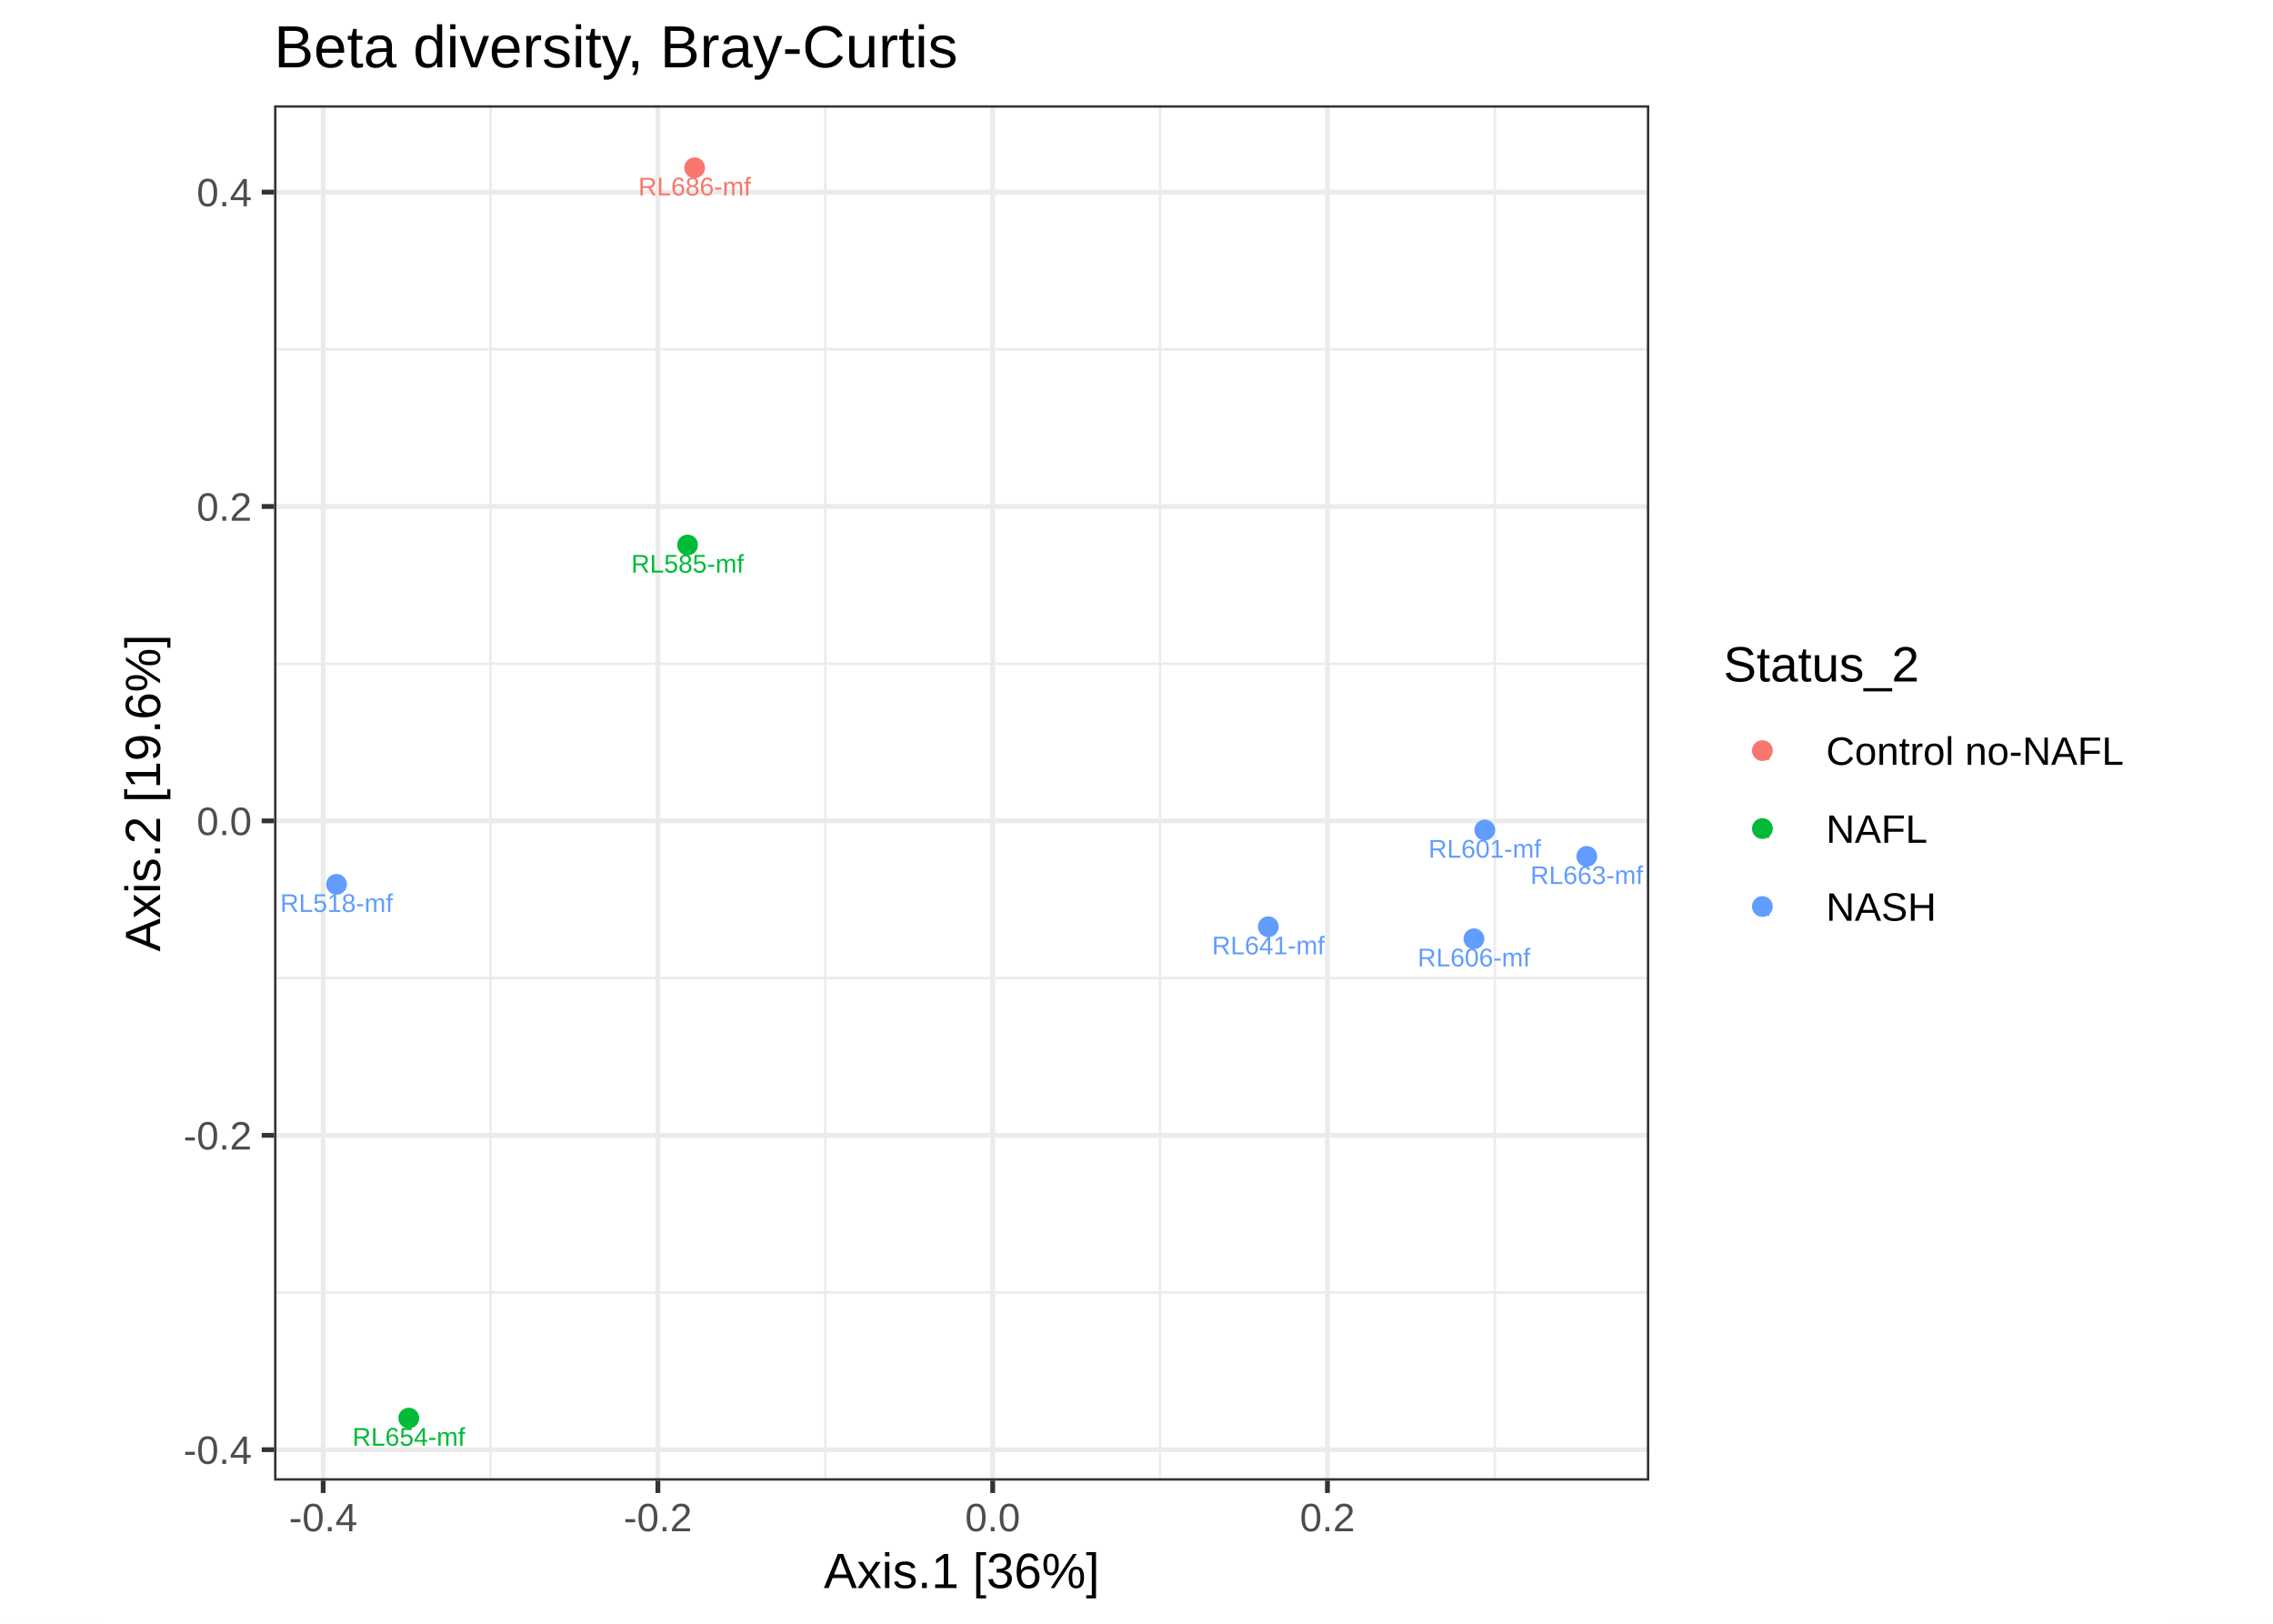
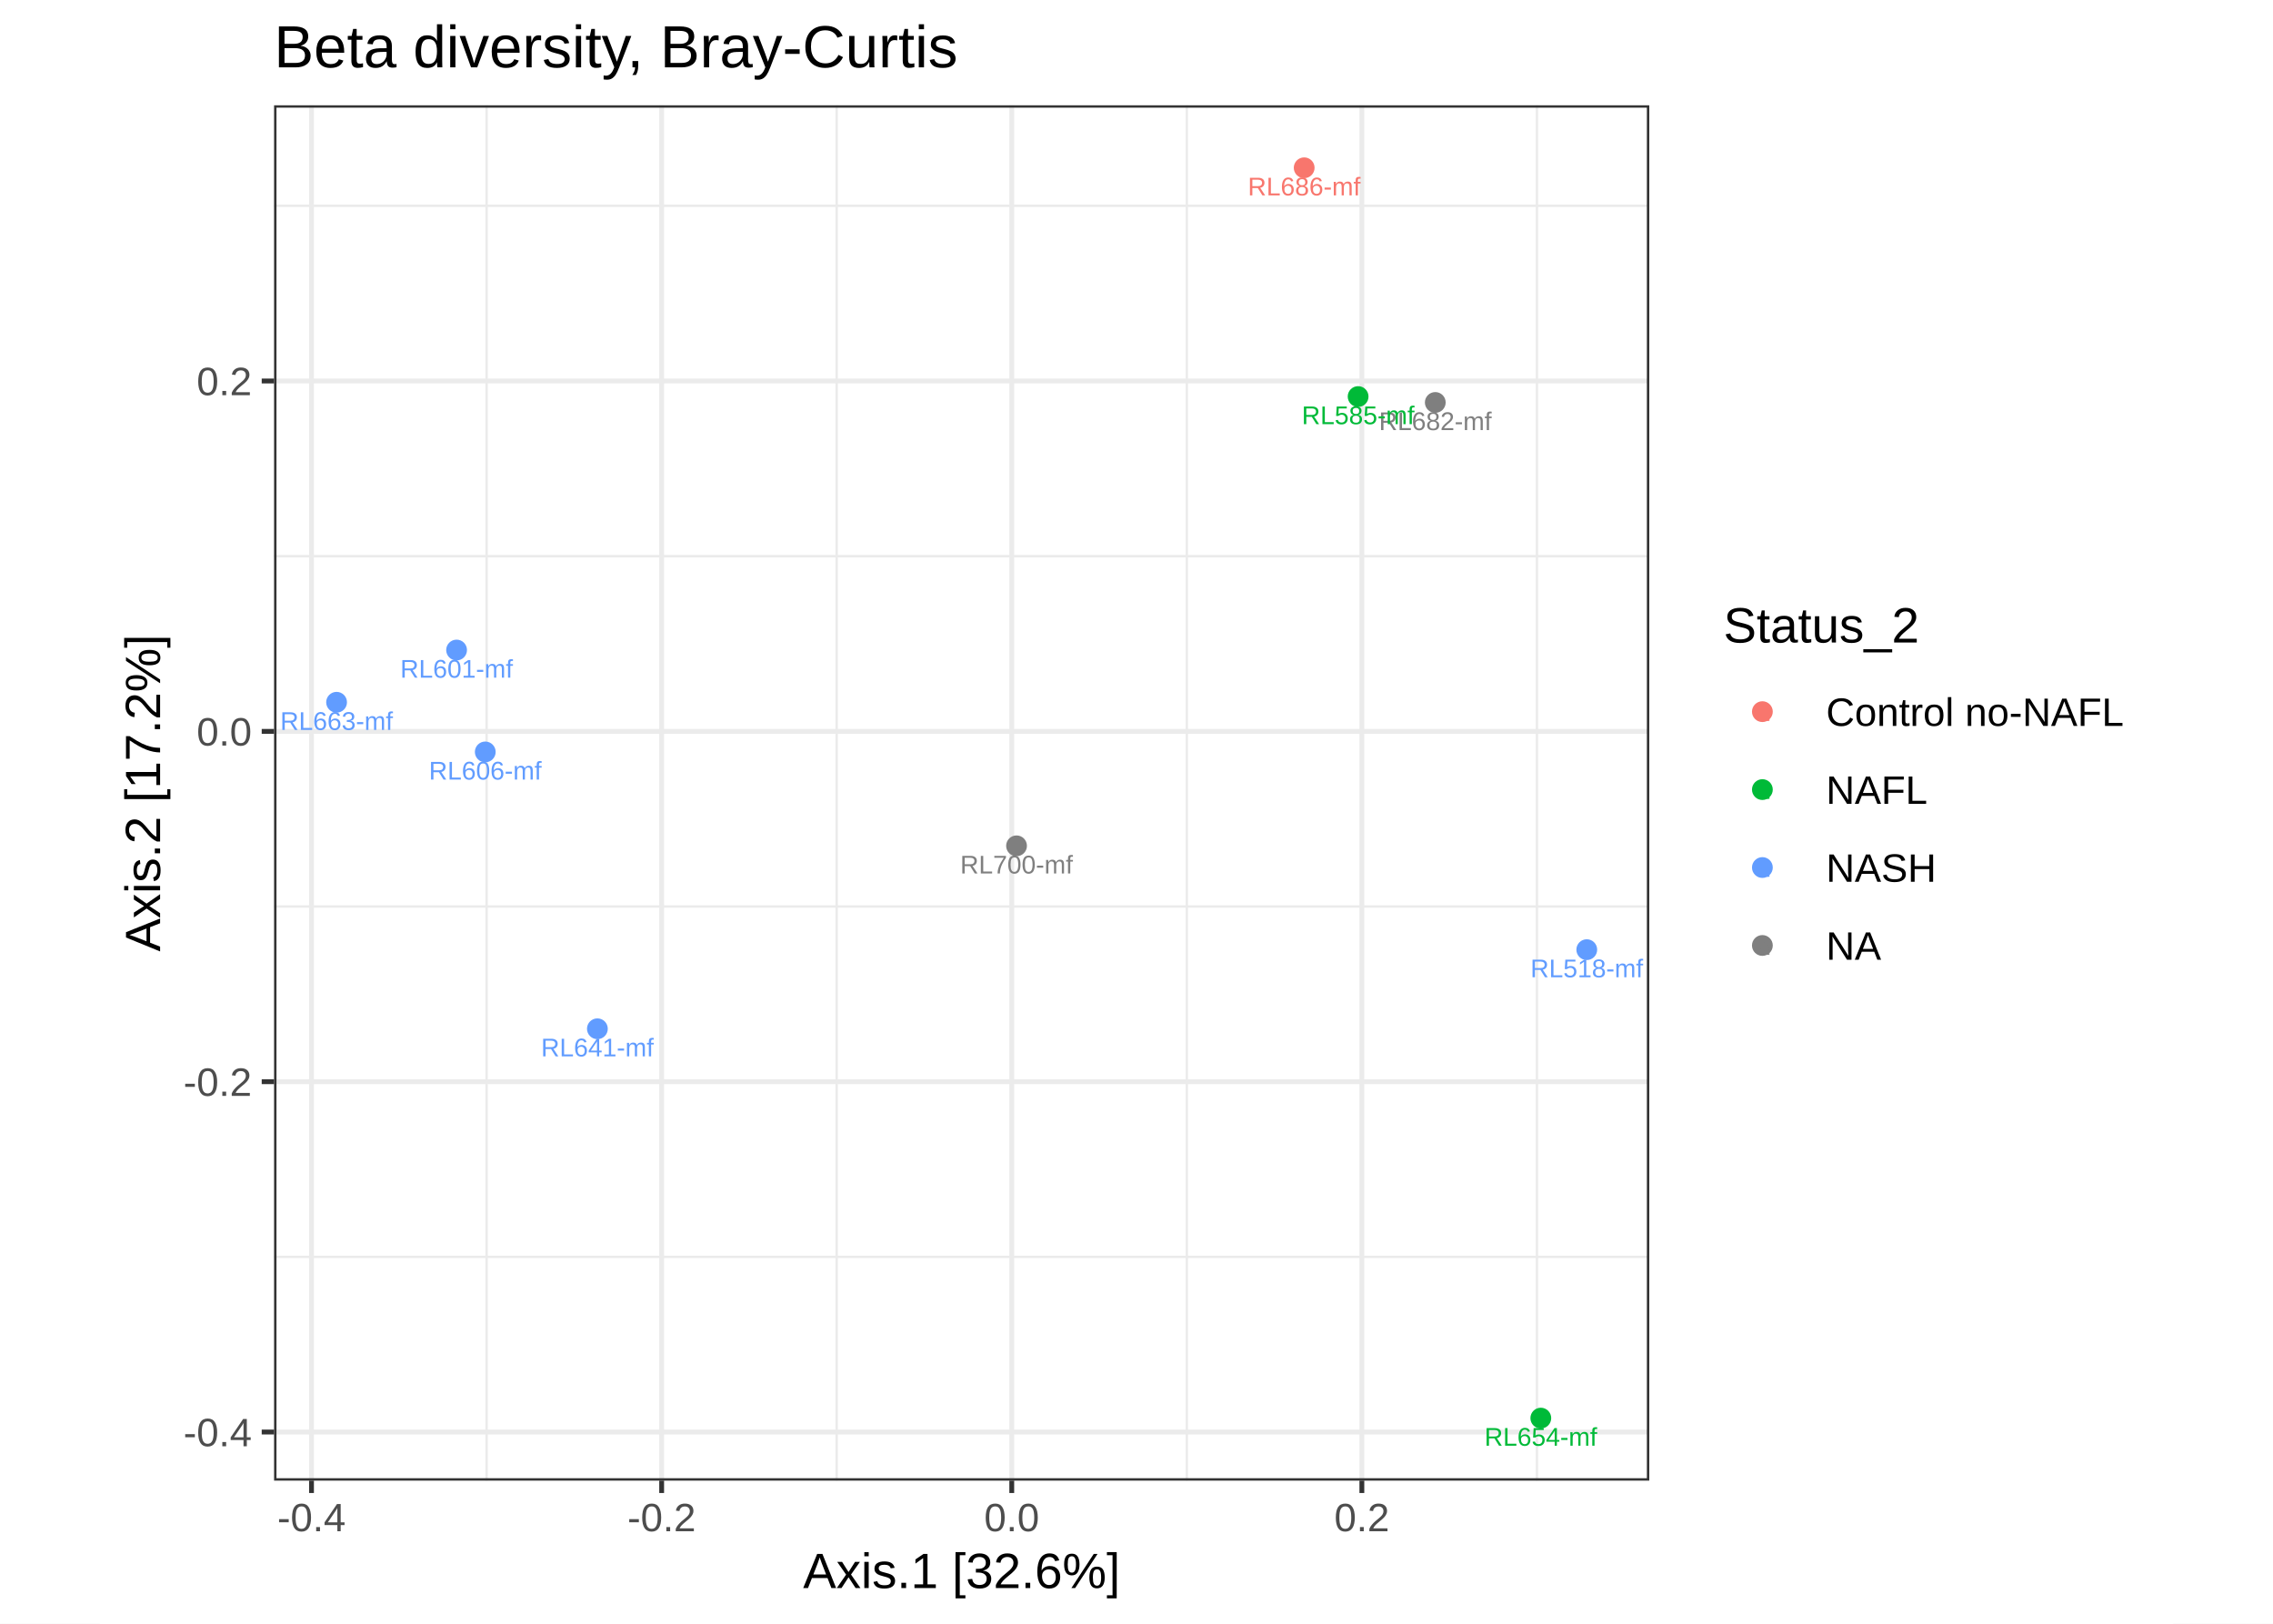
<svg xmlns="http://www.w3.org/2000/svg" class="svglite" width="504.00pt" height="360.00pt" viewBox="0 0 504.00 360.00">
  <defs>
    <style type="text/css">
    .svglite line, .svglite polyline, .svglite polygon, .svglite path, .svglite rect, .svglite circle {
      fill: none;
      stroke: #000000;
      stroke-linecap: round;
      stroke-linejoin: round;
      stroke-miterlimit: 10.00;
    }
    .svglite text {
      white-space: pre;
    }
  </style>
  </defs>
  <rect width="100%" height="100%" style="stroke: none; fill: #FFFFFF;" />
  <defs>
    <clipPath id="cpMC4wMHw1MDQuMDB8MC4wMHwzNjAuMDA=">
      <rect x="0.00" y="0.00" width="504.00" height="360.00" />
    </clipPath>
  </defs>
  <g clip-path="url(#cpMC4wMHw1MDQuMDB8MC4wMHwzNjAuMDA=)">
</g>
  <defs>
    <clipPath id="cpMjIuMTN8NDgxLjg3fDAuMDB8MzYwLjAw">
      <rect x="22.13" y="0.00" width="459.74" height="360.00" />
    </clipPath>
  </defs>
  <g clip-path="url(#cpMjIuMTN8NDgxLjg3fDAuMDB8MzYwLjAw)">
    <rect x="22.13" y="0.00" width="459.74" height="360.00" style="stroke-width: 1.07; stroke: #FFFFFF; fill: #FFFFFF;" />
  </g>
  <g clip-path="url(#cpMC4wMHw1MDQuMDB8MC4wMHwzNjAuMDA=)">
</g>
  <defs>
    <clipPath id="cpNjAuNzd8MzY1LjcwfDIzLjM0fDMyOC4yNw==">
      <rect x="60.77" y="23.34" width="304.93" height="304.93" />
    </clipPath>
  </defs>
  <g clip-path="url(#cpNjAuNzd8MzY1LjcwfDIzLjM0fDMyOC4yNw==)">
    <rect x="60.77" y="23.34" width="304.93" height="304.93" style="stroke-width: 1.07; stroke: none; fill: #FFFFFF;" />
-     <polyline points="60.77,286.56 365.70,286.56 " style="stroke-width: 0.53; stroke: #EBEBEB; stroke-linecap: butt;" />
-     <polyline points="60.77,216.85 365.70,216.85 " style="stroke-width: 0.53; stroke: #EBEBEB; stroke-linecap: butt;" />
-     <polyline points="60.77,147.15 365.70,147.15 " style="stroke-width: 0.53; stroke: #EBEBEB; stroke-linecap: butt;" />
-     <polyline points="60.77,77.44 365.70,77.44 " style="stroke-width: 0.53; stroke: #EBEBEB; stroke-linecap: butt;" />
-     <polyline points="108.77,328.27 108.77,23.34 " style="stroke-width: 0.53; stroke: #EBEBEB; stroke-linecap: butt;" />
-     <polyline points="183.00,328.27 183.00,23.34 " style="stroke-width: 0.53; stroke: #EBEBEB; stroke-linecap: butt;" />
-     <polyline points="257.22,328.27 257.22,23.34 " style="stroke-width: 0.53; stroke: #EBEBEB; stroke-linecap: butt;" />
-     <polyline points="331.45,328.27 331.45,23.34 " style="stroke-width: 0.53; stroke: #EBEBEB; stroke-linecap: butt;" />
-     <polyline points="60.77,321.41 365.70,321.41 " style="stroke-width: 1.07; stroke: #EBEBEB; stroke-linecap: butt;" />
-     <polyline points="60.77,251.71 365.70,251.71 " style="stroke-width: 1.07; stroke: #EBEBEB; stroke-linecap: butt;" />
-     <polyline points="60.77,182.00 365.70,182.00 " style="stroke-width: 1.07; stroke: #EBEBEB; stroke-linecap: butt;" />
-     <polyline points="60.77,112.29 365.70,112.29 " style="stroke-width: 1.07; stroke: #EBEBEB; stroke-linecap: butt;" />
-     <polyline points="60.77,42.59 365.70,42.59 " style="stroke-width: 1.07; stroke: #EBEBEB; stroke-linecap: butt;" />
-     <polyline points="71.66,328.27 71.66,23.34 " style="stroke-width: 1.07; stroke: #EBEBEB; stroke-linecap: butt;" />
-     <polyline points="145.88,328.27 145.88,23.34 " style="stroke-width: 1.07; stroke: #EBEBEB; stroke-linecap: butt;" />
-     <polyline points="220.11,328.27 220.11,23.34 " style="stroke-width: 1.07; stroke: #EBEBEB; stroke-linecap: butt;" />
-     <polyline points="294.34,328.27 294.34,23.34 " style="stroke-width: 1.07; stroke: #EBEBEB; stroke-linecap: butt;" />
-     <circle cx="154.03" cy="37.20" r="1.95" style="stroke-width: 0.71; stroke: #F8766D; fill: #F8766D;" />
-     <circle cx="351.84" cy="189.87" r="1.95" style="stroke-width: 0.71; stroke: #619CFF; fill: #619CFF;" />
-     <circle cx="90.64" cy="314.41" r="1.95" style="stroke-width: 0.71; stroke: #00BA38; fill: #00BA38;" />
-     <circle cx="281.23" cy="205.47" r="1.95" style="stroke-width: 0.71; stroke: #619CFF; fill: #619CFF;" />
-     <circle cx="326.82" cy="208.14" r="1.95" style="stroke-width: 0.71; stroke: #619CFF; fill: #619CFF;" />
-     <circle cx="329.23" cy="184.03" r="1.95" style="stroke-width: 0.71; stroke: #619CFF; fill: #619CFF;" />
-     <circle cx="152.46" cy="120.83" r="1.95" style="stroke-width: 0.71; stroke: #00BA38; fill: #00BA38;" />
-     <circle cx="74.63" cy="196.07" r="1.95" style="stroke-width: 0.71; stroke: #619CFF; fill: #619CFF;" />
-     <text x="154.03" y="43.32" text-anchor="middle" style="font-size: 5.69px;fill: #F8766D; font-family: &quot;Arial&quot;;" textLength="24.96px" lengthAdjust="spacingAndGlyphs">RL686-mf</text>
-     <text x="351.84" y="196.00" text-anchor="middle" style="font-size: 5.69px;fill: #619CFF; font-family: &quot;Arial&quot;;" textLength="24.96px" lengthAdjust="spacingAndGlyphs">RL663-mf</text>
-     <text x="90.64" y="320.53" text-anchor="middle" style="font-size: 5.69px;fill: #00BA38; font-family: &quot;Arial&quot;;" textLength="24.96px" lengthAdjust="spacingAndGlyphs">RL654-mf</text>
-     <text x="281.23" y="211.59" text-anchor="middle" style="font-size: 5.69px;fill: #619CFF; font-family: &quot;Arial&quot;;" textLength="24.96px" lengthAdjust="spacingAndGlyphs">RL641-mf</text>
-     <text x="326.82" y="214.26" text-anchor="middle" style="font-size: 5.69px;fill: #619CFF; font-family: &quot;Arial&quot;;" textLength="24.96px" lengthAdjust="spacingAndGlyphs">RL606-mf</text>
-     <text x="329.23" y="190.15" text-anchor="middle" style="font-size: 5.69px;fill: #619CFF; font-family: &quot;Arial&quot;;" textLength="24.96px" lengthAdjust="spacingAndGlyphs">RL601-mf</text>
-     <text x="152.46" y="126.95" text-anchor="middle" style="font-size: 5.69px;fill: #00BA38; font-family: &quot;Arial&quot;;" textLength="24.96px" lengthAdjust="spacingAndGlyphs">RL585-mf</text>
-     <text x="74.63" y="202.19" text-anchor="middle" style="font-size: 5.69px;fill: #619CFF; font-family: &quot;Arial&quot;;" textLength="24.96px" lengthAdjust="spacingAndGlyphs">RL518-mf</text>
+     <polyline points="60.77,278.66 365.70,278.66 " style="stroke-width: 0.53; stroke: #EBEBEB; stroke-linecap: butt;" />
+     <polyline points="60.77,200.98 365.70,200.98 " style="stroke-width: 0.53; stroke: #EBEBEB; stroke-linecap: butt;" />
+     <polyline points="60.77,123.31 365.70,123.31 " style="stroke-width: 0.53; stroke: #EBEBEB; stroke-linecap: butt;" />
+     <polyline points="60.77,45.63 365.70,45.63 " style="stroke-width: 0.53; stroke: #EBEBEB; stroke-linecap: butt;" />
+     <polyline points="107.89,328.27 107.89,23.34 " style="stroke-width: 0.53; stroke: #EBEBEB; stroke-linecap: butt;" />
+     <polyline points="185.52,328.27 185.52,23.34 " style="stroke-width: 0.53; stroke: #EBEBEB; stroke-linecap: butt;" />
+     <polyline points="263.16,328.27 263.16,23.34 " style="stroke-width: 0.53; stroke: #EBEBEB; stroke-linecap: butt;" />
+     <polyline points="340.79,328.27 340.79,23.34 " style="stroke-width: 0.53; stroke: #EBEBEB; stroke-linecap: butt;" />
+     <polyline points="60.77,317.49 365.70,317.49 " style="stroke-width: 1.07; stroke: #EBEBEB; stroke-linecap: butt;" />
+     <polyline points="60.77,239.82 365.70,239.82 " style="stroke-width: 1.07; stroke: #EBEBEB; stroke-linecap: butt;" />
+     <polyline points="60.77,162.15 365.70,162.15 " style="stroke-width: 1.07; stroke: #EBEBEB; stroke-linecap: butt;" />
+     <polyline points="60.77,84.47 365.70,84.47 " style="stroke-width: 1.07; stroke: #EBEBEB; stroke-linecap: butt;" />
+     <polyline points="69.07,328.27 69.07,23.34 " style="stroke-width: 1.07; stroke: #EBEBEB; stroke-linecap: butt;" />
+     <polyline points="146.71,328.27 146.71,23.34 " style="stroke-width: 1.07; stroke: #EBEBEB; stroke-linecap: butt;" />
+     <polyline points="224.34,328.27 224.34,23.34 " style="stroke-width: 1.07; stroke: #EBEBEB; stroke-linecap: butt;" />
+     <polyline points="301.97,328.27 301.97,23.34 " style="stroke-width: 1.07; stroke: #EBEBEB; stroke-linecap: butt;" />
+     <circle cx="225.40" cy="187.53" r="1.95" style="stroke-width: 0.71; stroke: #7F7F7F; fill: #7F7F7F;" />
+     <circle cx="289.18" cy="37.20" r="1.95" style="stroke-width: 0.71; stroke: #F8766D; fill: #F8766D;" />
+     <circle cx="318.25" cy="89.23" r="1.95" style="stroke-width: 0.71; stroke: #7F7F7F; fill: #7F7F7F;" />
+     <circle cx="74.63" cy="155.70" r="1.95" style="stroke-width: 0.71; stroke: #619CFF; fill: #619CFF;" />
+     <circle cx="341.65" cy="314.41" r="1.95" style="stroke-width: 0.71; stroke: #00BA38; fill: #00BA38;" />
+     <circle cx="132.46" cy="228.09" r="1.95" style="stroke-width: 0.71; stroke: #619CFF; fill: #619CFF;" />
+     <circle cx="107.60" cy="166.71" r="1.95" style="stroke-width: 0.71; stroke: #619CFF; fill: #619CFF;" />
+     <circle cx="101.24" cy="144.12" r="1.95" style="stroke-width: 0.71; stroke: #619CFF; fill: #619CFF;" />
+     <circle cx="301.14" cy="87.92" r="1.95" style="stroke-width: 0.71; stroke: #00BA38; fill: #00BA38;" />
+     <circle cx="351.84" cy="210.55" r="1.95" style="stroke-width: 0.71; stroke: #619CFF; fill: #619CFF;" />
+     <text x="225.40" y="193.66" text-anchor="middle" style="font-size: 5.69px;fill: #7F7F7F; font-family: &quot;Arial&quot;;" textLength="24.96px" lengthAdjust="spacingAndGlyphs">RL700-mf</text>
+     <text x="289.18" y="43.32" text-anchor="middle" style="font-size: 5.69px;fill: #F8766D; font-family: &quot;Arial&quot;;" textLength="24.96px" lengthAdjust="spacingAndGlyphs">RL686-mf</text>
+     <text x="318.25" y="95.35" text-anchor="middle" style="font-size: 5.69px;fill: #7F7F7F; font-family: &quot;Arial&quot;;" textLength="24.96px" lengthAdjust="spacingAndGlyphs">RL682-mf</text>
+     <text x="74.63" y="161.83" text-anchor="middle" style="font-size: 5.69px;fill: #619CFF; font-family: &quot;Arial&quot;;" textLength="24.96px" lengthAdjust="spacingAndGlyphs">RL663-mf</text>
+     <text x="341.65" y="320.53" text-anchor="middle" style="font-size: 5.69px;fill: #00BA38; font-family: &quot;Arial&quot;;" textLength="24.96px" lengthAdjust="spacingAndGlyphs">RL654-mf</text>
+     <text x="132.46" y="234.21" text-anchor="middle" style="font-size: 5.69px;fill: #619CFF; font-family: &quot;Arial&quot;;" textLength="24.96px" lengthAdjust="spacingAndGlyphs">RL641-mf</text>
+     <text x="107.60" y="172.83" text-anchor="middle" style="font-size: 5.69px;fill: #619CFF; font-family: &quot;Arial&quot;;" textLength="24.96px" lengthAdjust="spacingAndGlyphs">RL606-mf</text>
+     <text x="101.24" y="150.25" text-anchor="middle" style="font-size: 5.69px;fill: #619CFF; font-family: &quot;Arial&quot;;" textLength="24.96px" lengthAdjust="spacingAndGlyphs">RL601-mf</text>
+     <text x="301.14" y="94.04" text-anchor="middle" style="font-size: 5.69px;fill: #00BA38; font-family: &quot;Arial&quot;;" textLength="24.96px" lengthAdjust="spacingAndGlyphs">RL585-mf</text>
+     <text x="351.84" y="216.67" text-anchor="middle" style="font-size: 5.69px;fill: #619CFF; font-family: &quot;Arial&quot;;" textLength="24.96px" lengthAdjust="spacingAndGlyphs">RL518-mf</text>
    <rect x="60.77" y="23.34" width="304.93" height="304.93" style="stroke-width: 1.07; stroke: #333333;" />
  </g>
  <g clip-path="url(#cpMC4wMHw1MDQuMDB8MC4wMHwzNjAuMDA=)">
-     <text x="55.84" y="324.56" text-anchor="end" style="font-size: 8.80px;fill: #4D4D4D; font-family: &quot;Arial&quot;;" textLength="15.16px" lengthAdjust="spacingAndGlyphs">-0.4</text>
-     <text x="55.84" y="254.86" text-anchor="end" style="font-size: 8.80px;fill: #4D4D4D; font-family: &quot;Arial&quot;;" textLength="15.16px" lengthAdjust="spacingAndGlyphs">-0.2</text>
-     <text x="55.84" y="185.15" text-anchor="end" style="font-size: 8.80px;fill: #4D4D4D; font-family: &quot;Arial&quot;;" textLength="12.23px" lengthAdjust="spacingAndGlyphs">0.0</text>
-     <text x="55.84" y="115.45" text-anchor="end" style="font-size: 8.80px;fill: #4D4D4D; font-family: &quot;Arial&quot;;" textLength="12.23px" lengthAdjust="spacingAndGlyphs">0.2</text>
-     <text x="55.84" y="45.74" text-anchor="end" style="font-size: 8.80px;fill: #4D4D4D; font-family: &quot;Arial&quot;;" textLength="12.23px" lengthAdjust="spacingAndGlyphs">0.4</text>
-     <polyline points="58.03,321.41 60.77,321.41 " style="stroke-width: 1.07; stroke: #333333; stroke-linecap: butt;" />
-     <polyline points="58.03,251.71 60.77,251.71 " style="stroke-width: 1.07; stroke: #333333; stroke-linecap: butt;" />
-     <polyline points="58.03,182.00 60.77,182.00 " style="stroke-width: 1.07; stroke: #333333; stroke-linecap: butt;" />
-     <polyline points="58.03,112.29 60.77,112.29 " style="stroke-width: 1.07; stroke: #333333; stroke-linecap: butt;" />
-     <polyline points="58.03,42.59 60.77,42.59 " style="stroke-width: 1.07; stroke: #333333; stroke-linecap: butt;" />
-     <polyline points="71.66,331.01 71.66,328.27 " style="stroke-width: 1.07; stroke: #333333; stroke-linecap: butt;" />
-     <polyline points="145.88,331.01 145.88,328.27 " style="stroke-width: 1.07; stroke: #333333; stroke-linecap: butt;" />
-     <polyline points="220.11,331.01 220.11,328.27 " style="stroke-width: 1.07; stroke: #333333; stroke-linecap: butt;" />
-     <polyline points="294.34,331.01 294.34,328.27 " style="stroke-width: 1.07; stroke: #333333; stroke-linecap: butt;" />
-     <text x="71.66" y="339.50" text-anchor="middle" style="font-size: 8.80px;fill: #4D4D4D; font-family: &quot;Arial&quot;;" textLength="15.16px" lengthAdjust="spacingAndGlyphs">-0.4</text>
-     <text x="145.88" y="339.50" text-anchor="middle" style="font-size: 8.80px;fill: #4D4D4D; font-family: &quot;Arial&quot;;" textLength="15.16px" lengthAdjust="spacingAndGlyphs">-0.2</text>
-     <text x="220.11" y="339.50" text-anchor="middle" style="font-size: 8.80px;fill: #4D4D4D; font-family: &quot;Arial&quot;;" textLength="12.23px" lengthAdjust="spacingAndGlyphs">0.0</text>
-     <text x="294.34" y="339.50" text-anchor="middle" style="font-size: 8.80px;fill: #4D4D4D; font-family: &quot;Arial&quot;;" textLength="12.23px" lengthAdjust="spacingAndGlyphs">0.2</text>
-     <text x="213.24" y="352.09" text-anchor="middle" style="font-size: 11.00px; font-family: &quot;Arial&quot;;" textLength="67.23px" lengthAdjust="spacingAndGlyphs">Axis.1   [36%]</text>
-     <text transform="translate(35.50,175.80) rotate(-90)" text-anchor="middle" style="font-size: 11.00px; font-family: &quot;Arial&quot;;" textLength="76.41px" lengthAdjust="spacingAndGlyphs">Axis.2   [19.6%]</text>
-     <rect x="376.66" y="136.50" width="99.73" height="78.60" style="stroke-width: 1.07; stroke: none; fill: #FFFFFF;" />
-     <text x="382.14" y="151.09" style="font-size: 11.00px; font-family: &quot;Arial&quot;;" textLength="43.42px" lengthAdjust="spacingAndGlyphs">Status_2</text>
-     <rect x="382.14" y="157.78" width="17.28" height="17.28" style="stroke-width: 1.07; stroke: none; fill: #FFFFFF;" />
-     <circle cx="390.78" cy="166.42" r="1.95" style="stroke-width: 0.71; stroke: #F8766D; fill: #F8766D;" />
-     <text x="390.78" y="168.46" text-anchor="middle" style="font-size: 5.69px;fill: #F8766D; font-family: &quot;Arial&quot;;" textLength="3.16px" lengthAdjust="spacingAndGlyphs">a</text>
-     <rect x="382.14" y="175.06" width="17.28" height="17.28" style="stroke-width: 1.07; stroke: none; fill: #FFFFFF;" />
-     <circle cx="390.78" cy="183.70" r="1.95" style="stroke-width: 0.71; stroke: #00BA38; fill: #00BA38;" />
-     <text x="390.78" y="185.74" text-anchor="middle" style="font-size: 5.69px;fill: #00BA38; font-family: &quot;Arial&quot;;" textLength="3.16px" lengthAdjust="spacingAndGlyphs">a</text>
-     <rect x="382.14" y="192.34" width="17.28" height="17.28" style="stroke-width: 1.07; stroke: none; fill: #FFFFFF;" />
-     <circle cx="390.78" cy="200.98" r="1.95" style="stroke-width: 0.71; stroke: #619CFF; fill: #619CFF;" />
-     <text x="390.78" y="203.02" text-anchor="middle" style="font-size: 5.69px;fill: #619CFF; font-family: &quot;Arial&quot;;" textLength="3.16px" lengthAdjust="spacingAndGlyphs">a</text>
-     <text x="404.90" y="169.58" style="font-size: 8.80px; font-family: &quot;Arial&quot;;" textLength="66.01px" lengthAdjust="spacingAndGlyphs">Control no-NAFL</text>
-     <text x="404.90" y="186.86" style="font-size: 8.80px; font-family: &quot;Arial&quot;;" textLength="22.49px" lengthAdjust="spacingAndGlyphs">NAFL</text>
-     <text x="404.90" y="204.14" style="font-size: 8.80px; font-family: &quot;Arial&quot;;" textLength="24.44px" lengthAdjust="spacingAndGlyphs">NASH</text>
+     <text x="55.84" y="320.65" text-anchor="end" style="font-size: 8.80px;fill: #4D4D4D; font-family: &quot;Arial&quot;;" textLength="15.16px" lengthAdjust="spacingAndGlyphs">-0.4</text>
+     <text x="55.84" y="242.97" text-anchor="end" style="font-size: 8.80px;fill: #4D4D4D; font-family: &quot;Arial&quot;;" textLength="15.16px" lengthAdjust="spacingAndGlyphs">-0.2</text>
+     <text x="55.84" y="165.30" text-anchor="end" style="font-size: 8.80px;fill: #4D4D4D; font-family: &quot;Arial&quot;;" textLength="12.23px" lengthAdjust="spacingAndGlyphs">0.0</text>
+     <text x="55.84" y="87.62" text-anchor="end" style="font-size: 8.80px;fill: #4D4D4D; font-family: &quot;Arial&quot;;" textLength="12.23px" lengthAdjust="spacingAndGlyphs">0.2</text>
+     <polyline points="58.03,317.49 60.77,317.49 " style="stroke-width: 1.07; stroke: #333333; stroke-linecap: butt;" />
+     <polyline points="58.03,239.82 60.77,239.82 " style="stroke-width: 1.07; stroke: #333333; stroke-linecap: butt;" />
+     <polyline points="58.03,162.15 60.77,162.15 " style="stroke-width: 1.07; stroke: #333333; stroke-linecap: butt;" />
+     <polyline points="58.03,84.47 60.77,84.47 " style="stroke-width: 1.07; stroke: #333333; stroke-linecap: butt;" />
+     <polyline points="69.07,331.01 69.07,328.27 " style="stroke-width: 1.07; stroke: #333333; stroke-linecap: butt;" />
+     <polyline points="146.71,331.01 146.71,328.27 " style="stroke-width: 1.07; stroke: #333333; stroke-linecap: butt;" />
+     <polyline points="224.34,331.01 224.34,328.27 " style="stroke-width: 1.07; stroke: #333333; stroke-linecap: butt;" />
+     <polyline points="301.97,331.01 301.97,328.27 " style="stroke-width: 1.07; stroke: #333333; stroke-linecap: butt;" />
+     <text x="69.07" y="339.50" text-anchor="middle" style="font-size: 8.80px;fill: #4D4D4D; font-family: &quot;Arial&quot;;" textLength="15.16px" lengthAdjust="spacingAndGlyphs">-0.4</text>
+     <text x="146.71" y="339.50" text-anchor="middle" style="font-size: 8.80px;fill: #4D4D4D; font-family: &quot;Arial&quot;;" textLength="15.16px" lengthAdjust="spacingAndGlyphs">-0.2</text>
+     <text x="224.34" y="339.50" text-anchor="middle" style="font-size: 8.80px;fill: #4D4D4D; font-family: &quot;Arial&quot;;" textLength="12.23px" lengthAdjust="spacingAndGlyphs">0.0</text>
+     <text x="301.97" y="339.50" text-anchor="middle" style="font-size: 8.80px;fill: #4D4D4D; font-family: &quot;Arial&quot;;" textLength="12.23px" lengthAdjust="spacingAndGlyphs">0.2</text>
+     <text x="213.24" y="352.09" text-anchor="middle" style="font-size: 11.00px; font-family: &quot;Arial&quot;;" textLength="76.41px" lengthAdjust="spacingAndGlyphs">Axis.1   [32.6%]</text>
+     <text transform="translate(35.50,175.80) rotate(-90)" text-anchor="middle" style="font-size: 11.00px; font-family: &quot;Arial&quot;;" textLength="76.41px" lengthAdjust="spacingAndGlyphs">Axis.2   [17.2%]</text>
+     <rect x="376.66" y="127.86" width="99.73" height="95.88" style="stroke-width: 1.07; stroke: none; fill: #FFFFFF;" />
+     <text x="382.14" y="142.45" style="font-size: 11.00px; font-family: &quot;Arial&quot;;" textLength="43.42px" lengthAdjust="spacingAndGlyphs">Status_2</text>
+     <rect x="382.14" y="149.14" width="17.28" height="17.28" style="stroke-width: 1.07; stroke: none; fill: #FFFFFF;" />
+     <circle cx="390.78" cy="157.78" r="1.95" style="stroke-width: 0.71; stroke: #F8766D; fill: #F8766D;" />
+     <text x="390.78" y="159.82" text-anchor="middle" style="font-size: 5.69px;fill: #F8766D; font-family: &quot;Arial&quot;;" textLength="3.16px" lengthAdjust="spacingAndGlyphs">a</text>
+     <rect x="382.14" y="166.42" width="17.28" height="17.28" style="stroke-width: 1.07; stroke: none; fill: #FFFFFF;" />
+     <circle cx="390.78" cy="175.06" r="1.95" style="stroke-width: 0.71; stroke: #00BA38; fill: #00BA38;" />
+     <text x="390.78" y="177.10" text-anchor="middle" style="font-size: 5.69px;fill: #00BA38; font-family: &quot;Arial&quot;;" textLength="3.16px" lengthAdjust="spacingAndGlyphs">a</text>
+     <rect x="382.14" y="183.70" width="17.28" height="17.28" style="stroke-width: 1.07; stroke: none; fill: #FFFFFF;" />
+     <circle cx="390.78" cy="192.34" r="1.95" style="stroke-width: 0.71; stroke: #619CFF; fill: #619CFF;" />
+     <text x="390.78" y="194.38" text-anchor="middle" style="font-size: 5.69px;fill: #619CFF; font-family: &quot;Arial&quot;;" textLength="3.16px" lengthAdjust="spacingAndGlyphs">a</text>
+     <rect x="382.14" y="200.98" width="17.28" height="17.28" style="stroke-width: 1.07; stroke: none; fill: #FFFFFF;" />
+     <circle cx="390.78" cy="209.62" r="1.95" style="stroke-width: 0.71; stroke: #7F7F7F; fill: #7F7F7F;" />
+     <text x="390.78" y="211.66" text-anchor="middle" style="font-size: 5.69px;fill: #7F7F7F; font-family: &quot;Arial&quot;;" textLength="3.16px" lengthAdjust="spacingAndGlyphs">a</text>
+     <text x="404.90" y="160.94" style="font-size: 8.80px; font-family: &quot;Arial&quot;;" textLength="66.01px" lengthAdjust="spacingAndGlyphs">Control no-NAFL</text>
+     <text x="404.90" y="178.22" style="font-size: 8.80px; font-family: &quot;Arial&quot;;" textLength="22.49px" lengthAdjust="spacingAndGlyphs">NAFL</text>
+     <text x="404.90" y="195.50" style="font-size: 8.80px; font-family: &quot;Arial&quot;;" textLength="24.44px" lengthAdjust="spacingAndGlyphs">NASH</text>
+     <text x="404.90" y="212.78" style="font-size: 8.80px; font-family: &quot;Arial&quot;;" textLength="12.22px" lengthAdjust="spacingAndGlyphs">NA</text>
    <text x="60.77" y="14.94" style="font-size: 13.20px; font-family: &quot;Arial&quot;;" textLength="152.47px" lengthAdjust="spacingAndGlyphs">Beta diversity, Bray-Curtis</text>
  </g>
</svg>
